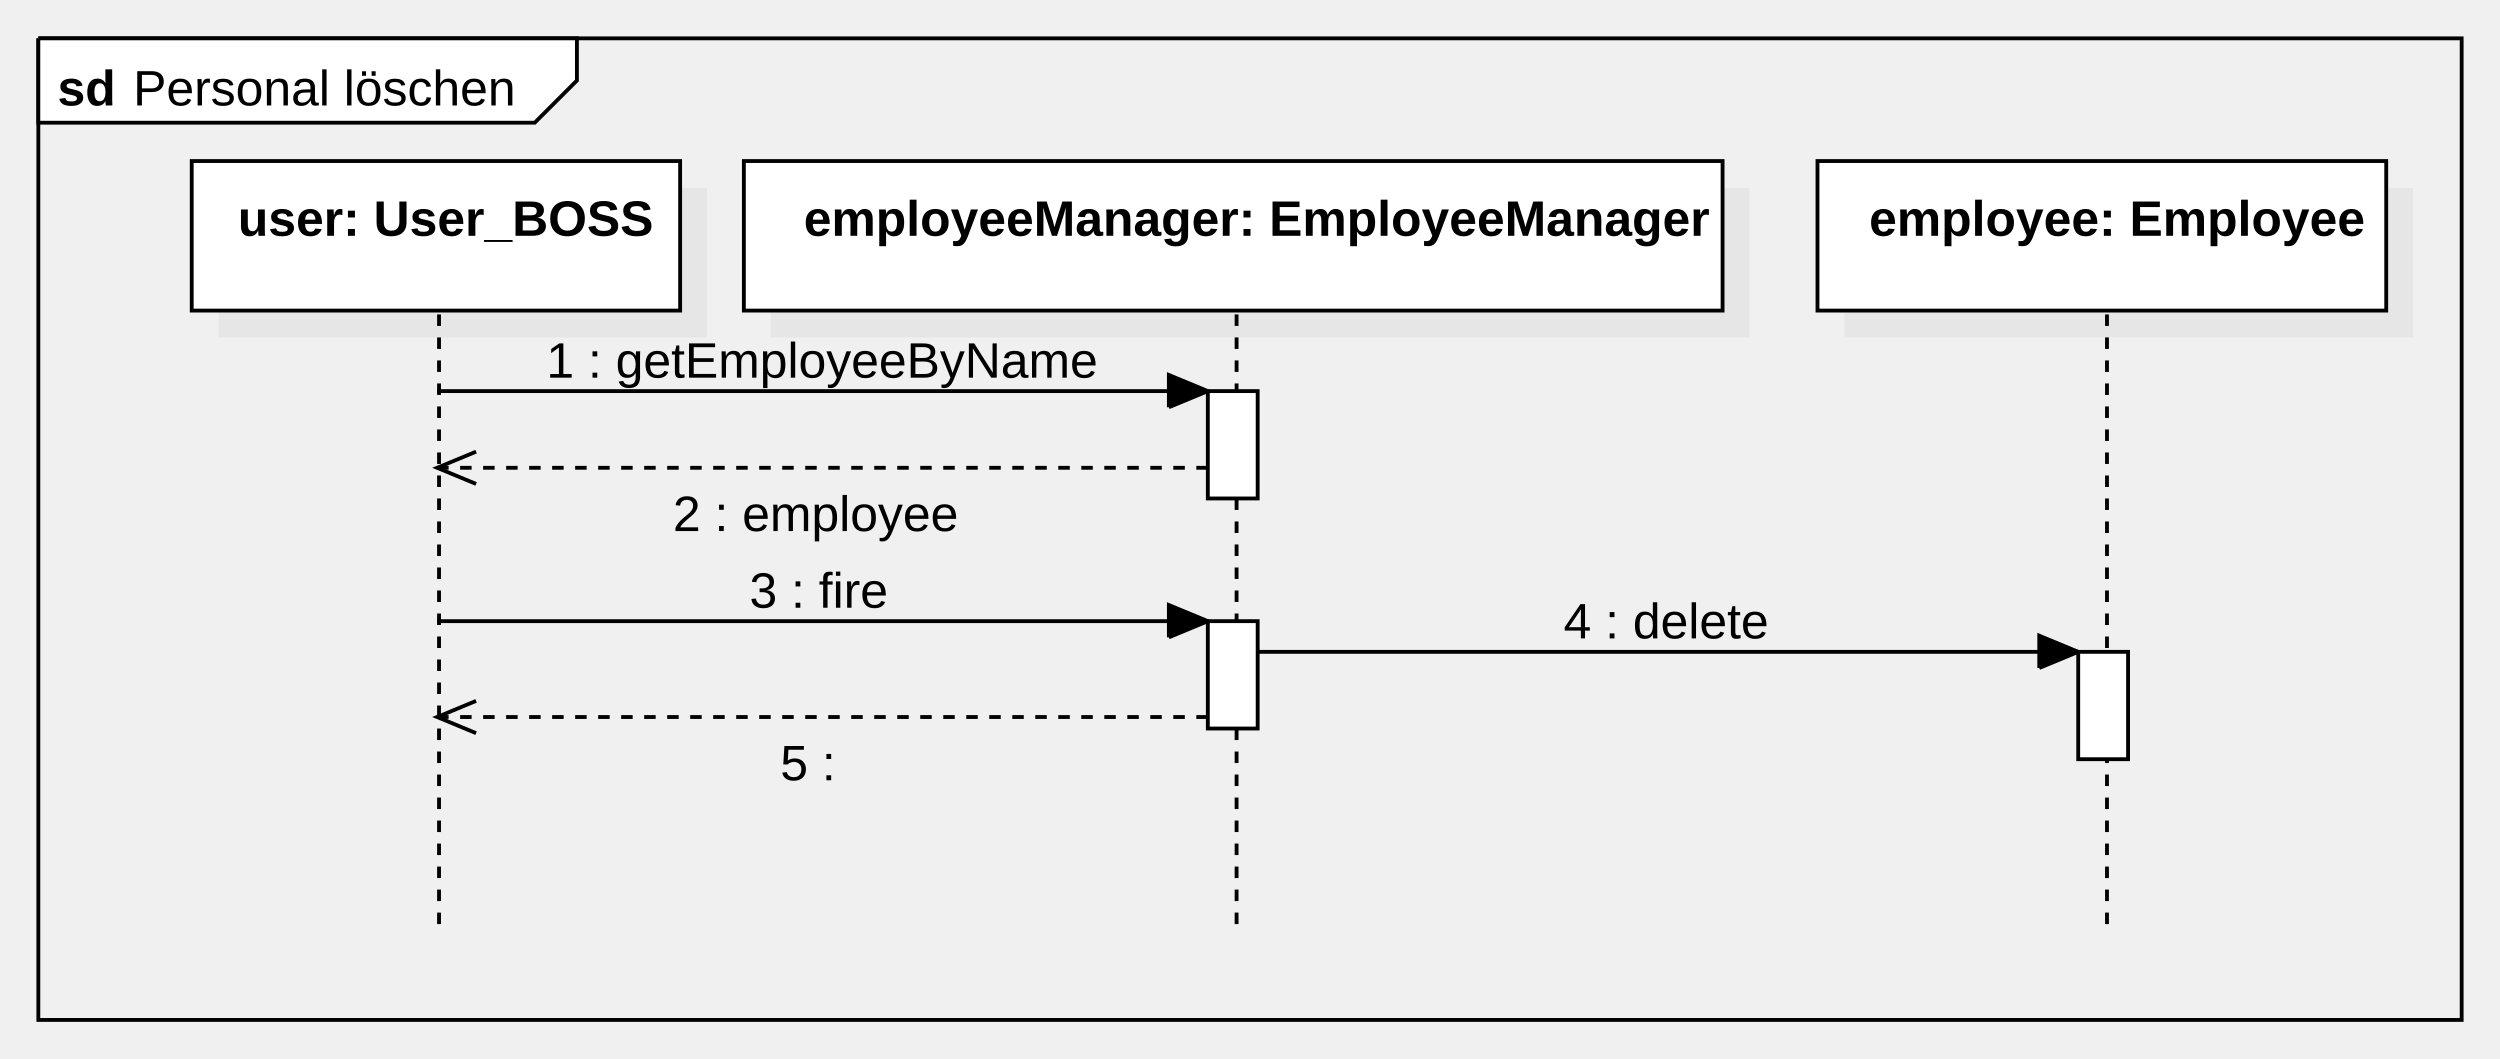
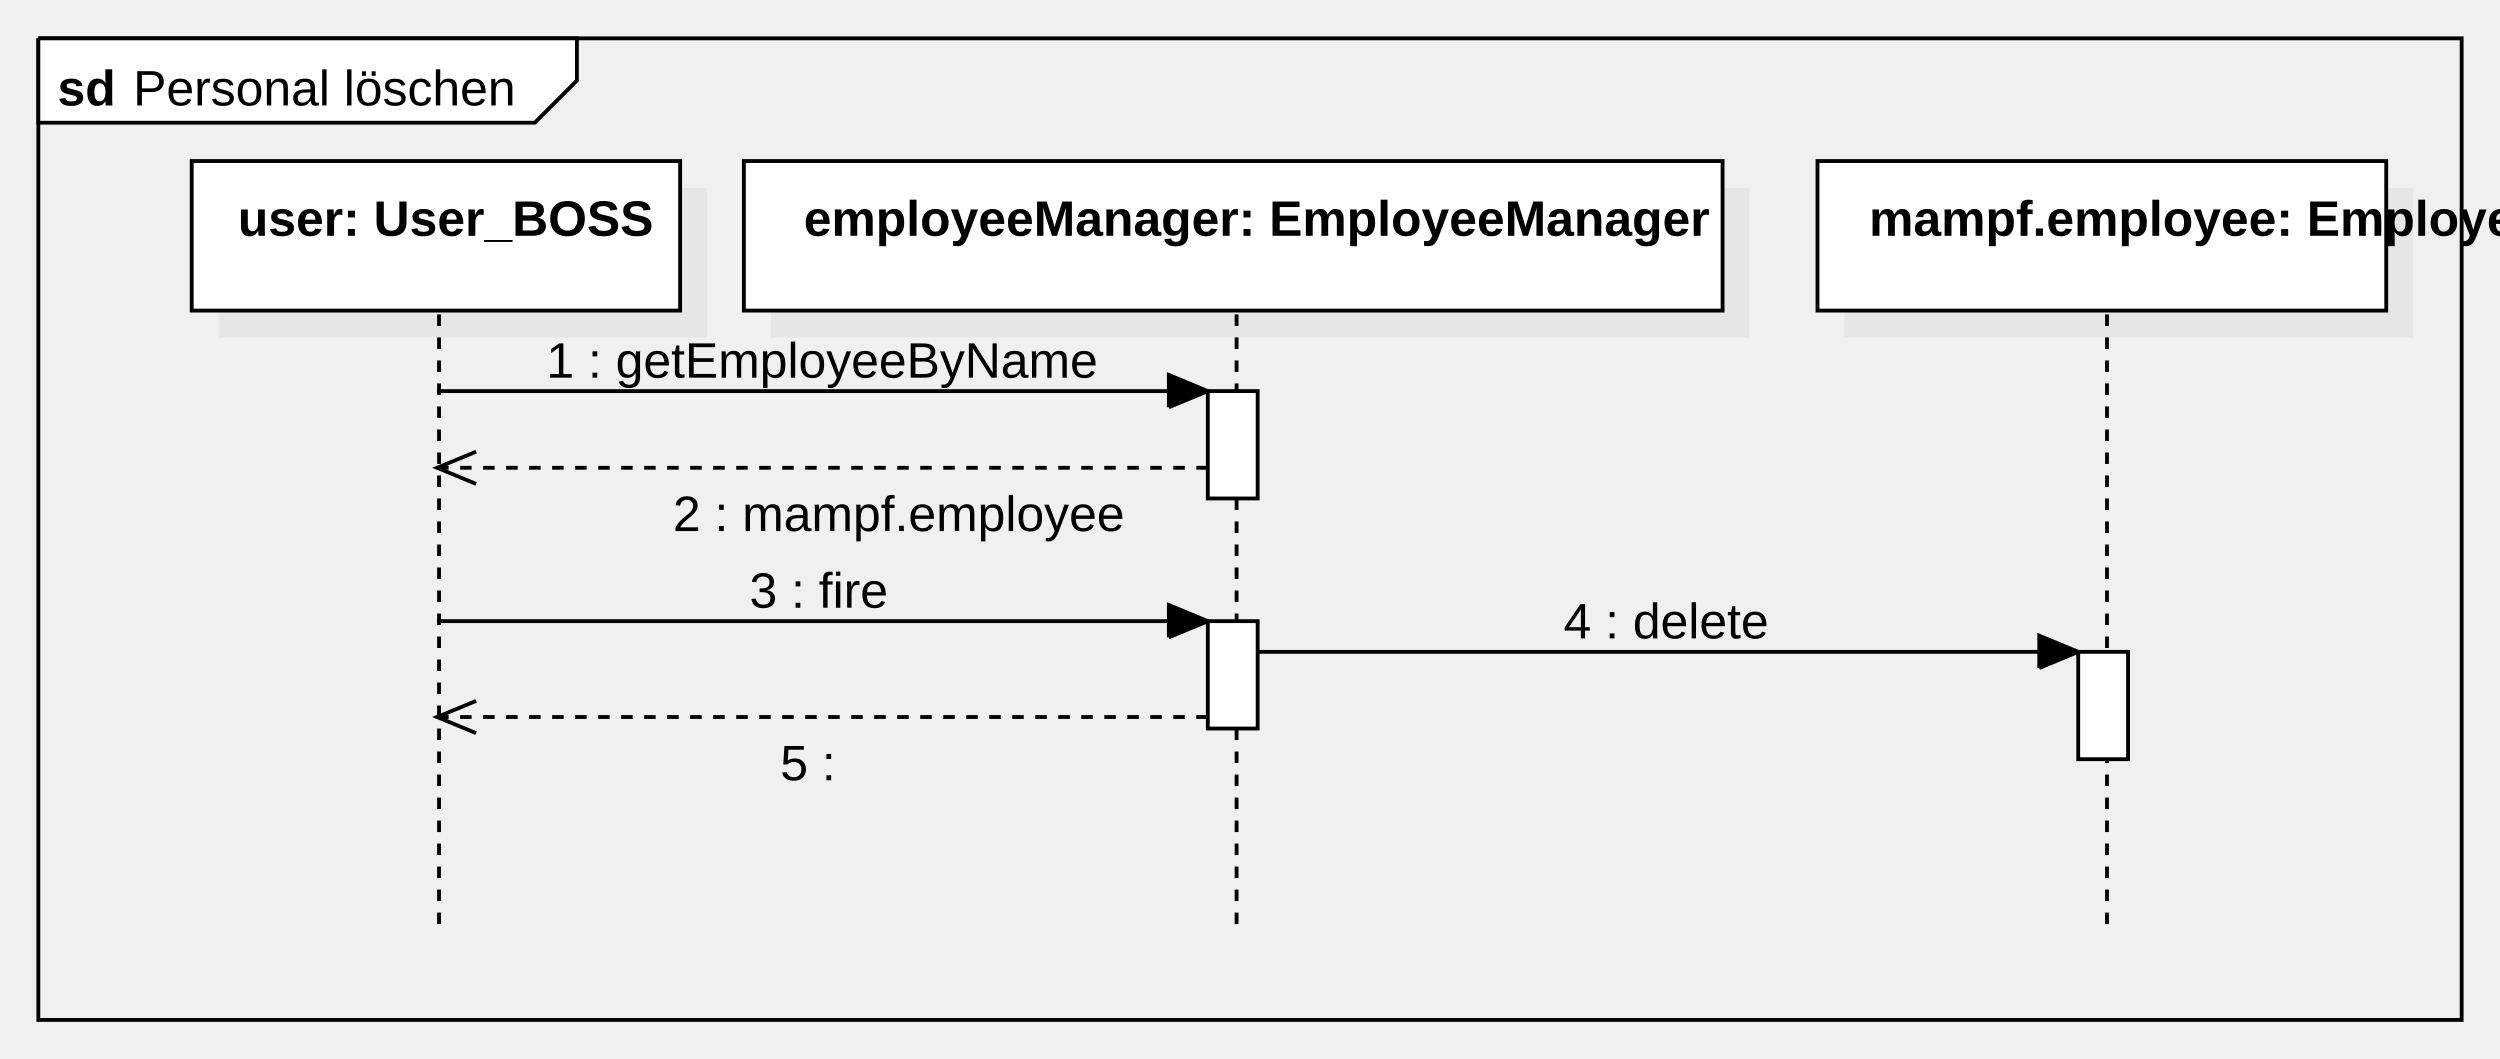
<svg xmlns="http://www.w3.org/2000/svg" version="1.1" width="652" height="276">
  <defs />
  <g>
    <g transform="translate(2,2) scale(1,1)">
      <path fill="none" stroke="#000000" d="M 8 8 L 640 8 L 640 264 L 8 264 L 8 8" stroke-miterlimit="10" />
    </g>
    <g transform="translate(2,2) scale(1,1)">
      <path fill="#ffffff" stroke="none" d="M 8 8 L 8 30 L 137.458 30 L 148.458 19 L 148.458 8 L 8 8" />
    </g>
    <g transform="translate(2,2) scale(1,1)">
      <path fill="none" stroke="#000000" d="M 8 8 L 8 30 L 137.458 30 L 148.458 19 L 148.458 8 L 8 8 L 8 8" stroke-miterlimit="10" />
    </g>
    <g transform="translate(2,2) scale(1,1)">
      <g>
        <path fill="none" stroke="none" />
        <text fill="#000000" stroke="none" font-family="Arial" font-size="13px" font-style="normal" font-weight="normal" text-decoration="none" x="32.73" y="25.5">Personal löschen</text>
      </g>
    </g>
    <g transform="translate(2,2) scale(1,1)">
      <g>
        <path fill="none" stroke="none" />
        <text fill="#000000" stroke="none" font-family="Arial" font-size="13px" font-style="normal" font-weight="bold" text-decoration="none" x="13" y="25.5">sd</text>
      </g>
    </g>
    <g transform="translate(2,2) scale(1,1)">
      <rect fill="#C0C0C0" stroke="none" x="55" y="47" width="127.38" height="39" opacity="0.2" />
    </g>
    <g transform="translate(2,2) scale(1,1)">
      <rect fill="#ffffff" stroke="none" x="48" y="40" width="127.38" height="39" />
    </g>
    <g transform="translate(2,2) scale(1,1)">
      <path fill="none" stroke="#000000" d="M 48 40 L 175.38 40 L 175.38 79 L 48 79 L 48 40 Z Z" stroke-miterlimit="10" />
    </g>
    <g transform="translate(2,2) scale(1,1)">
      <g>
        <path fill="none" stroke="none" />
        <text fill="#000000" stroke="none" font-family="Arial" font-size="13px" font-style="normal" font-weight="bold" text-decoration="none" x="60.033" y="59.5">user: User_BOSS</text>
      </g>
    </g>
    <g transform="translate(2,2) scale(1,1)">
      <path fill="none" stroke="#000000" d="M 112.5 80 L 112.5 239" stroke-miterlimit="10" stroke-dasharray="3" />
    </g>
    <g transform="translate(2,2) scale(1,1)">
      <rect fill="#C0C0C0" stroke="none" x="199" y="47" width="255.247" height="39" opacity="0.2" />
    </g>
    <g transform="translate(2,2) scale(1,1)">
      <rect fill="#ffffff" stroke="none" x="192" y="40" width="255.247" height="39" />
    </g>
    <g transform="translate(2,2) scale(1,1)">
      <path fill="none" stroke="#000000" d="M 192 40 L 447.247 40 L 447.247 79 L 192 79 L 192 40 Z Z" stroke-miterlimit="10" />
    </g>
    <g transform="translate(2,2) scale(1,1)">
      <g>
        <path fill="none" stroke="none" />
        <text fill="#000000" stroke="none" font-family="Arial" font-size="13px" font-style="normal" font-weight="bold" text-decoration="none" x="207.616" y="59.5">employeeManager: EmployeeManager</text>
      </g>
    </g>
    <g transform="translate(2,2) scale(1,1)">
      <path fill="none" stroke="#000000" d="M 320.5 80 L 320.5 239" stroke-miterlimit="10" stroke-dasharray="3" />
    </g>
    <g transform="translate(2,2) scale(1,1)">
      <rect fill="#C0C0C0" stroke="none" x="479" y="47" width="148.327" height="39" opacity="0.2" />
    </g>
    <g transform="translate(2,2) scale(1,1)">
      <rect fill="#ffffff" stroke="none" x="472" y="40" width="148.327" height="39" />
    </g>
    <g transform="translate(2,2) scale(1,1)">
      <path fill="none" stroke="#000000" d="M 472 40 L 620.327 40 L 620.327 79 L 472 79 L 472 40 Z Z" stroke-miterlimit="10" />
    </g>
    <g transform="translate(2,2) scale(1,1)">
      <g>
        <path fill="none" stroke="none" />
-         <text fill="#000000" stroke="none" font-family="Arial" font-size="13px" font-style="normal" font-weight="bold" text-decoration="none" x="485.464" y="59.5">employee: Employee</text>
+         <text fill="#000000" stroke="none" font-family="Arial" font-size="13px" font-style="normal" font-weight="bold" text-decoration="none" x="485.464" y="59.5">mampf.employee: Employee</text>
      </g>
    </g>
    <g transform="translate(2,2) scale(1,1)">
      <path fill="none" stroke="#000000" d="M 547.5 80 L 547.5 239" stroke-miterlimit="10" stroke-dasharray="3" />
    </g>
    <g transform="translate(2,2) scale(1,1)">
      <path fill="none" stroke="#000000" d="M 112 100 L 313 100" stroke-miterlimit="10" />
    </g>
    <g transform="translate(2,2) scale(1,1)">
      <path fill="#000000" stroke="none" d="M 302.837 104.21 L 313 100 L 302.837 95.79" />
    </g>
    <g transform="translate(2,2) scale(1,1)">
      <path fill="none" stroke="#000000" d="M 302.837 104.21 L 313 100 L 302.837 95.79 L 302.837 104.21" stroke-miterlimit="10" />
    </g>
    <g transform="translate(2,2) scale(1,1)">
      <g>
        <path fill="none" stroke="none" />
        <text fill="#000000" stroke="none" font-family="Arial" font-size="13px" font-style="normal" font-weight="normal" text-decoration="none" x="140.5" y="96.5">1 : getEmployeeByName</text>
      </g>
    </g>
    <g transform="translate(2,2) scale(1,1)">
      <rect fill="#ffffff" stroke="none" x="313" y="100" width="13" height="28" />
    </g>
    <g transform="translate(2,2) scale(1,1)">
      <path fill="none" stroke="#000000" d="M 313 100 L 326 100 L 326 128 L 313 128 L 313 100 Z Z" stroke-miterlimit="10" />
    </g>
    <g transform="translate(2,2) scale(1,1)">
      <path fill="none" stroke="#000000" d="M 313 120 L 112 120" stroke-miterlimit="10" stroke-dasharray="3" />
    </g>
    <g transform="translate(2,2) scale(1,1)">
      <path fill="none" stroke="#000000" d="M 122.163 115.79 L 112 120 L 122.163 124.21" stroke-miterlimit="10" />
    </g>
    <g transform="translate(2,2) scale(1,1)">
      <g>
        <path fill="none" stroke="none" />
-         <text fill="#000000" stroke="none" font-family="Arial" font-size="13px" font-style="normal" font-weight="normal" text-decoration="none" x="173.5" y="136.5">2 : employee</text>
+         <text fill="#000000" stroke="none" font-family="Arial" font-size="13px" font-style="normal" font-weight="normal" text-decoration="none" x="173.5" y="136.5">2 : mampf.employee</text>
      </g>
    </g>
    <g transform="translate(2,2) scale(1,1)">
      <path fill="none" stroke="#000000" d="M 112 160 L 313 160" stroke-miterlimit="10" />
    </g>
    <g transform="translate(2,2) scale(1,1)">
      <path fill="#000000" stroke="none" d="M 302.837 164.21 L 313 160 L 302.837 155.79" />
    </g>
    <g transform="translate(2,2) scale(1,1)">
      <path fill="none" stroke="#000000" d="M 302.837 164.21 L 313 160 L 302.837 155.79 L 302.837 164.21" stroke-miterlimit="10" />
    </g>
    <g transform="translate(2,2) scale(1,1)">
      <g>
        <path fill="none" stroke="none" />
        <text fill="#000000" stroke="none" font-family="Arial" font-size="13px" font-style="normal" font-weight="normal" text-decoration="none" x="193.46" y="156.5">3 : fire</text>
      </g>
    </g>
    <g transform="translate(2,2) scale(1,1)">
      <rect fill="#ffffff" stroke="none" x="313" y="160" width="13" height="28" />
    </g>
    <g transform="translate(2,2) scale(1,1)">
      <path fill="none" stroke="#000000" d="M 313 160 L 326 160 L 326 188 L 313 188 L 313 160 Z Z" stroke-miterlimit="10" />
    </g>
    <g transform="translate(2,2) scale(1,1)">
      <path fill="none" stroke="#000000" d="M 326 168 L 540 168" stroke-miterlimit="10" />
    </g>
    <g transform="translate(2,2) scale(1,1)">
      <path fill="#000000" stroke="none" d="M 529.837 172.21 L 540 168 L 529.837 163.79" />
    </g>
    <g transform="translate(2,2) scale(1,1)">
      <path fill="none" stroke="#000000" d="M 529.837 172.21 L 540 168 L 529.837 163.79 L 529.837 172.21" stroke-miterlimit="10" />
    </g>
    <g transform="translate(2,2) scale(1,1)">
      <g>
        <path fill="none" stroke="none" />
        <text fill="#000000" stroke="none" font-family="Arial" font-size="13px" font-style="normal" font-weight="normal" text-decoration="none" x="405.78" y="164.5">4 : delete</text>
      </g>
    </g>
    <g transform="translate(2,2) scale(1,1)">
      <rect fill="#ffffff" stroke="none" x="540" y="168" width="13" height="28" />
    </g>
    <g transform="translate(2,2) scale(1,1)">
      <path fill="none" stroke="#000000" d="M 540 168 L 553 168 L 553 196 L 540 196 L 540 168 Z Z" stroke-miterlimit="10" />
    </g>
    <g transform="translate(2,2) scale(1,1)">
      <path fill="none" stroke="#000000" d="M 313 185 L 112 185" stroke-miterlimit="10" stroke-dasharray="3" />
    </g>
    <g transform="translate(2,2) scale(1,1)">
      <path fill="none" stroke="#000000" d="M 122.163 180.79 L 112 185 L 122.163 189.21" stroke-miterlimit="10" />
    </g>
    <g transform="translate(2,2) scale(1,1)">
      <g>
        <path fill="none" stroke="none" />
        <text fill="#000000" stroke="none" font-family="Arial" font-size="13px" font-style="normal" font-weight="normal" text-decoration="none" x="201.5" y="201.5">5 : </text>
      </g>
    </g>
  </g>
</svg>
